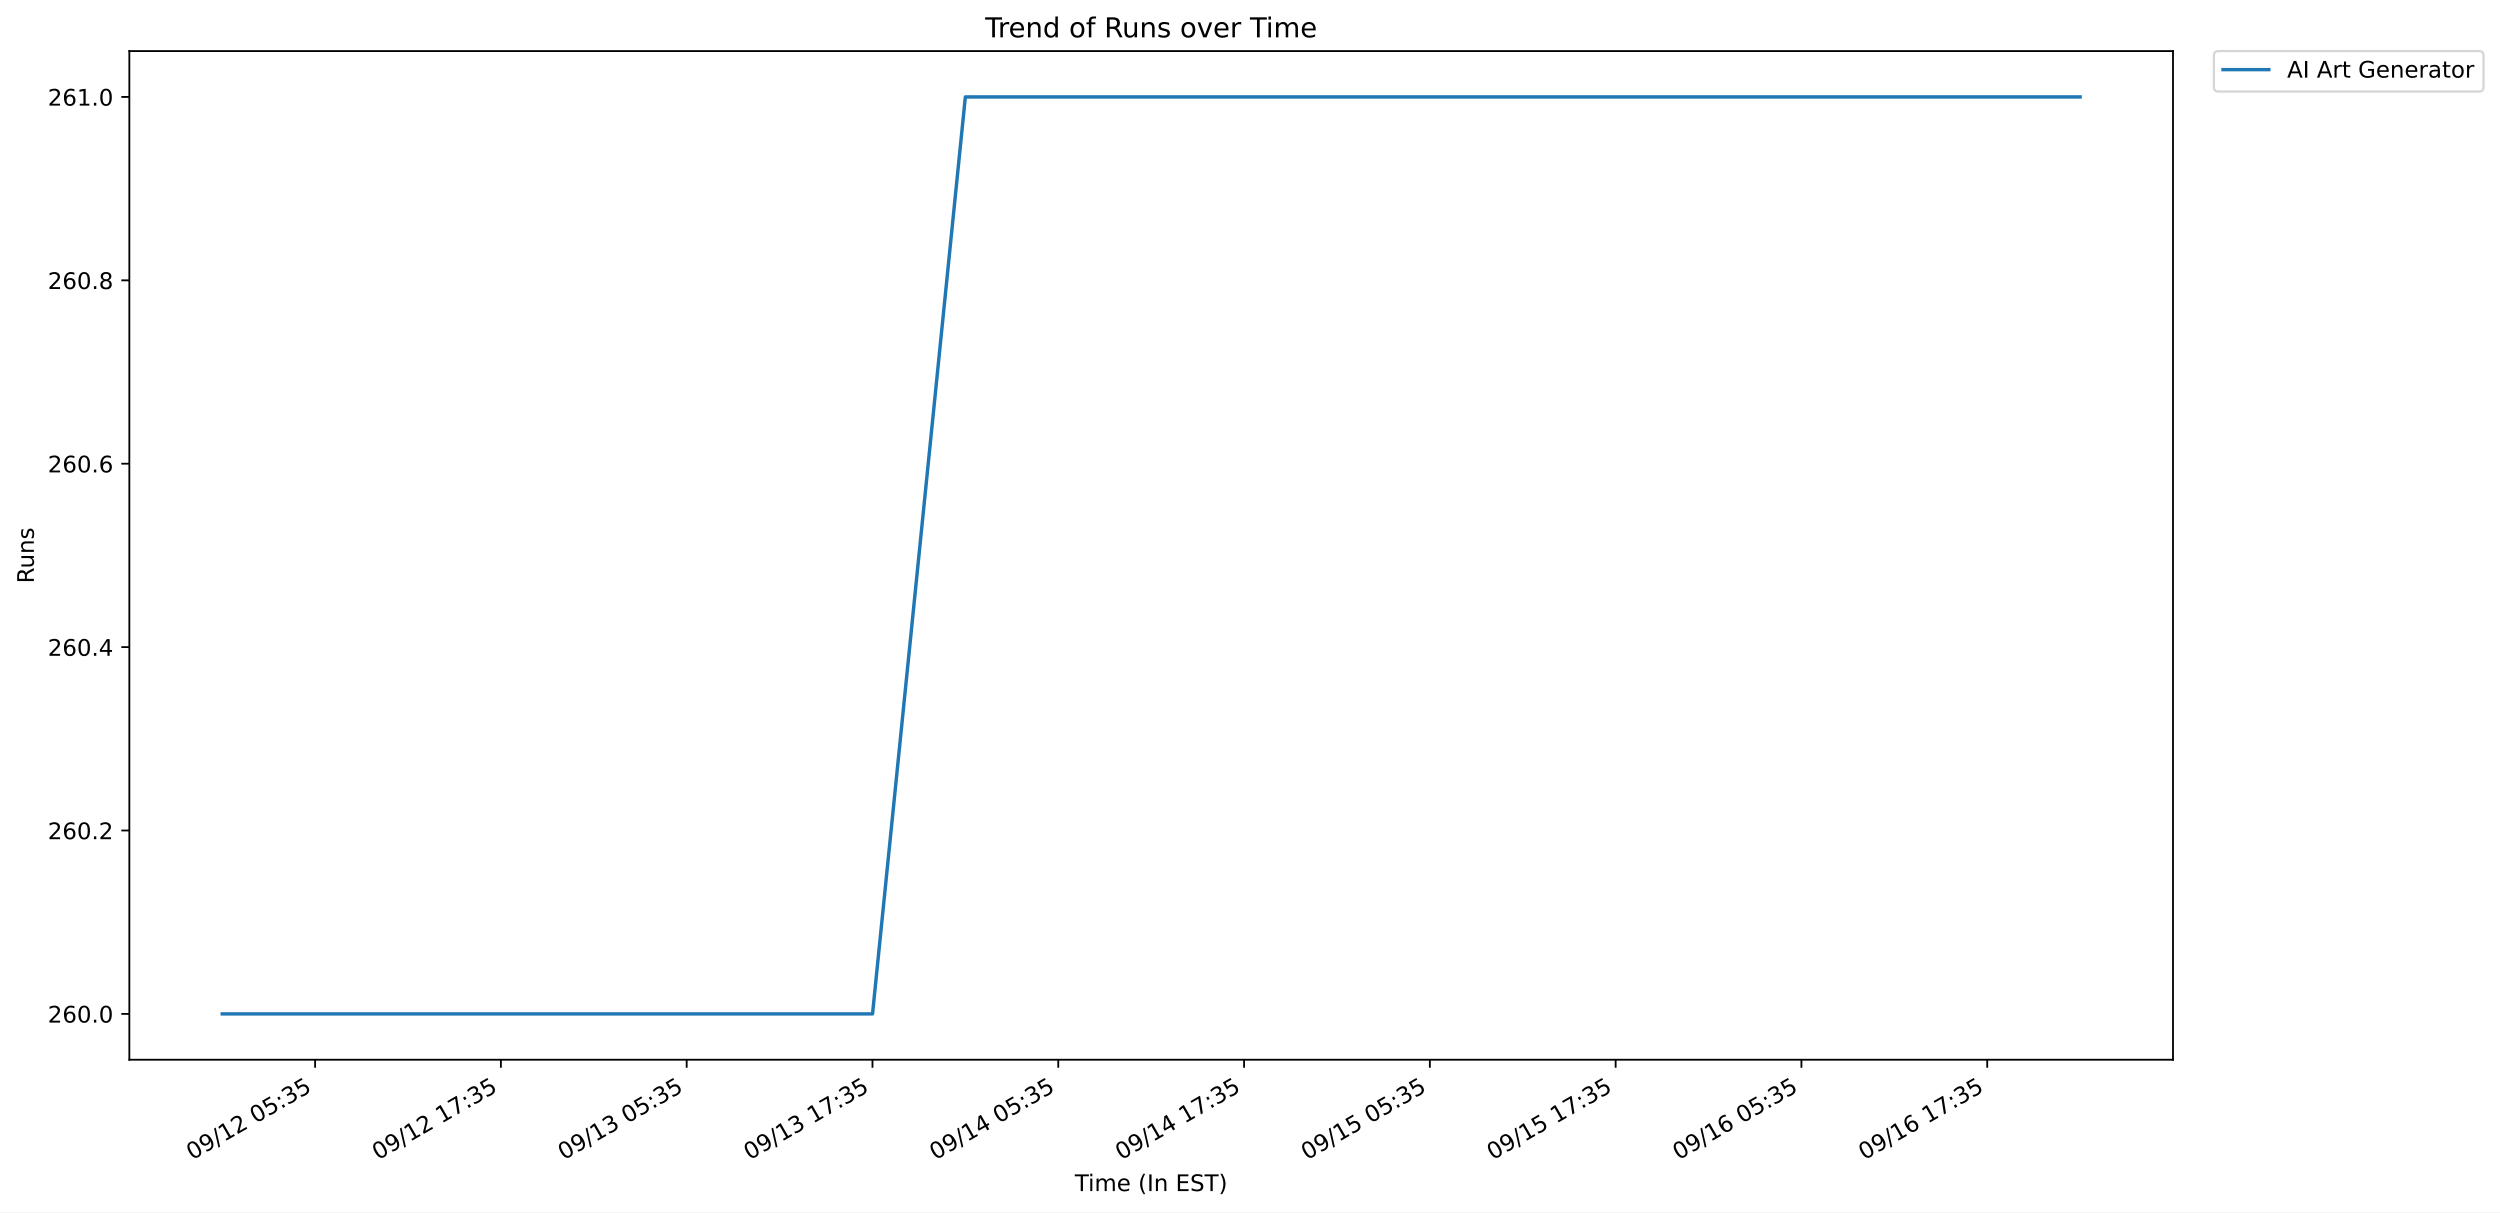
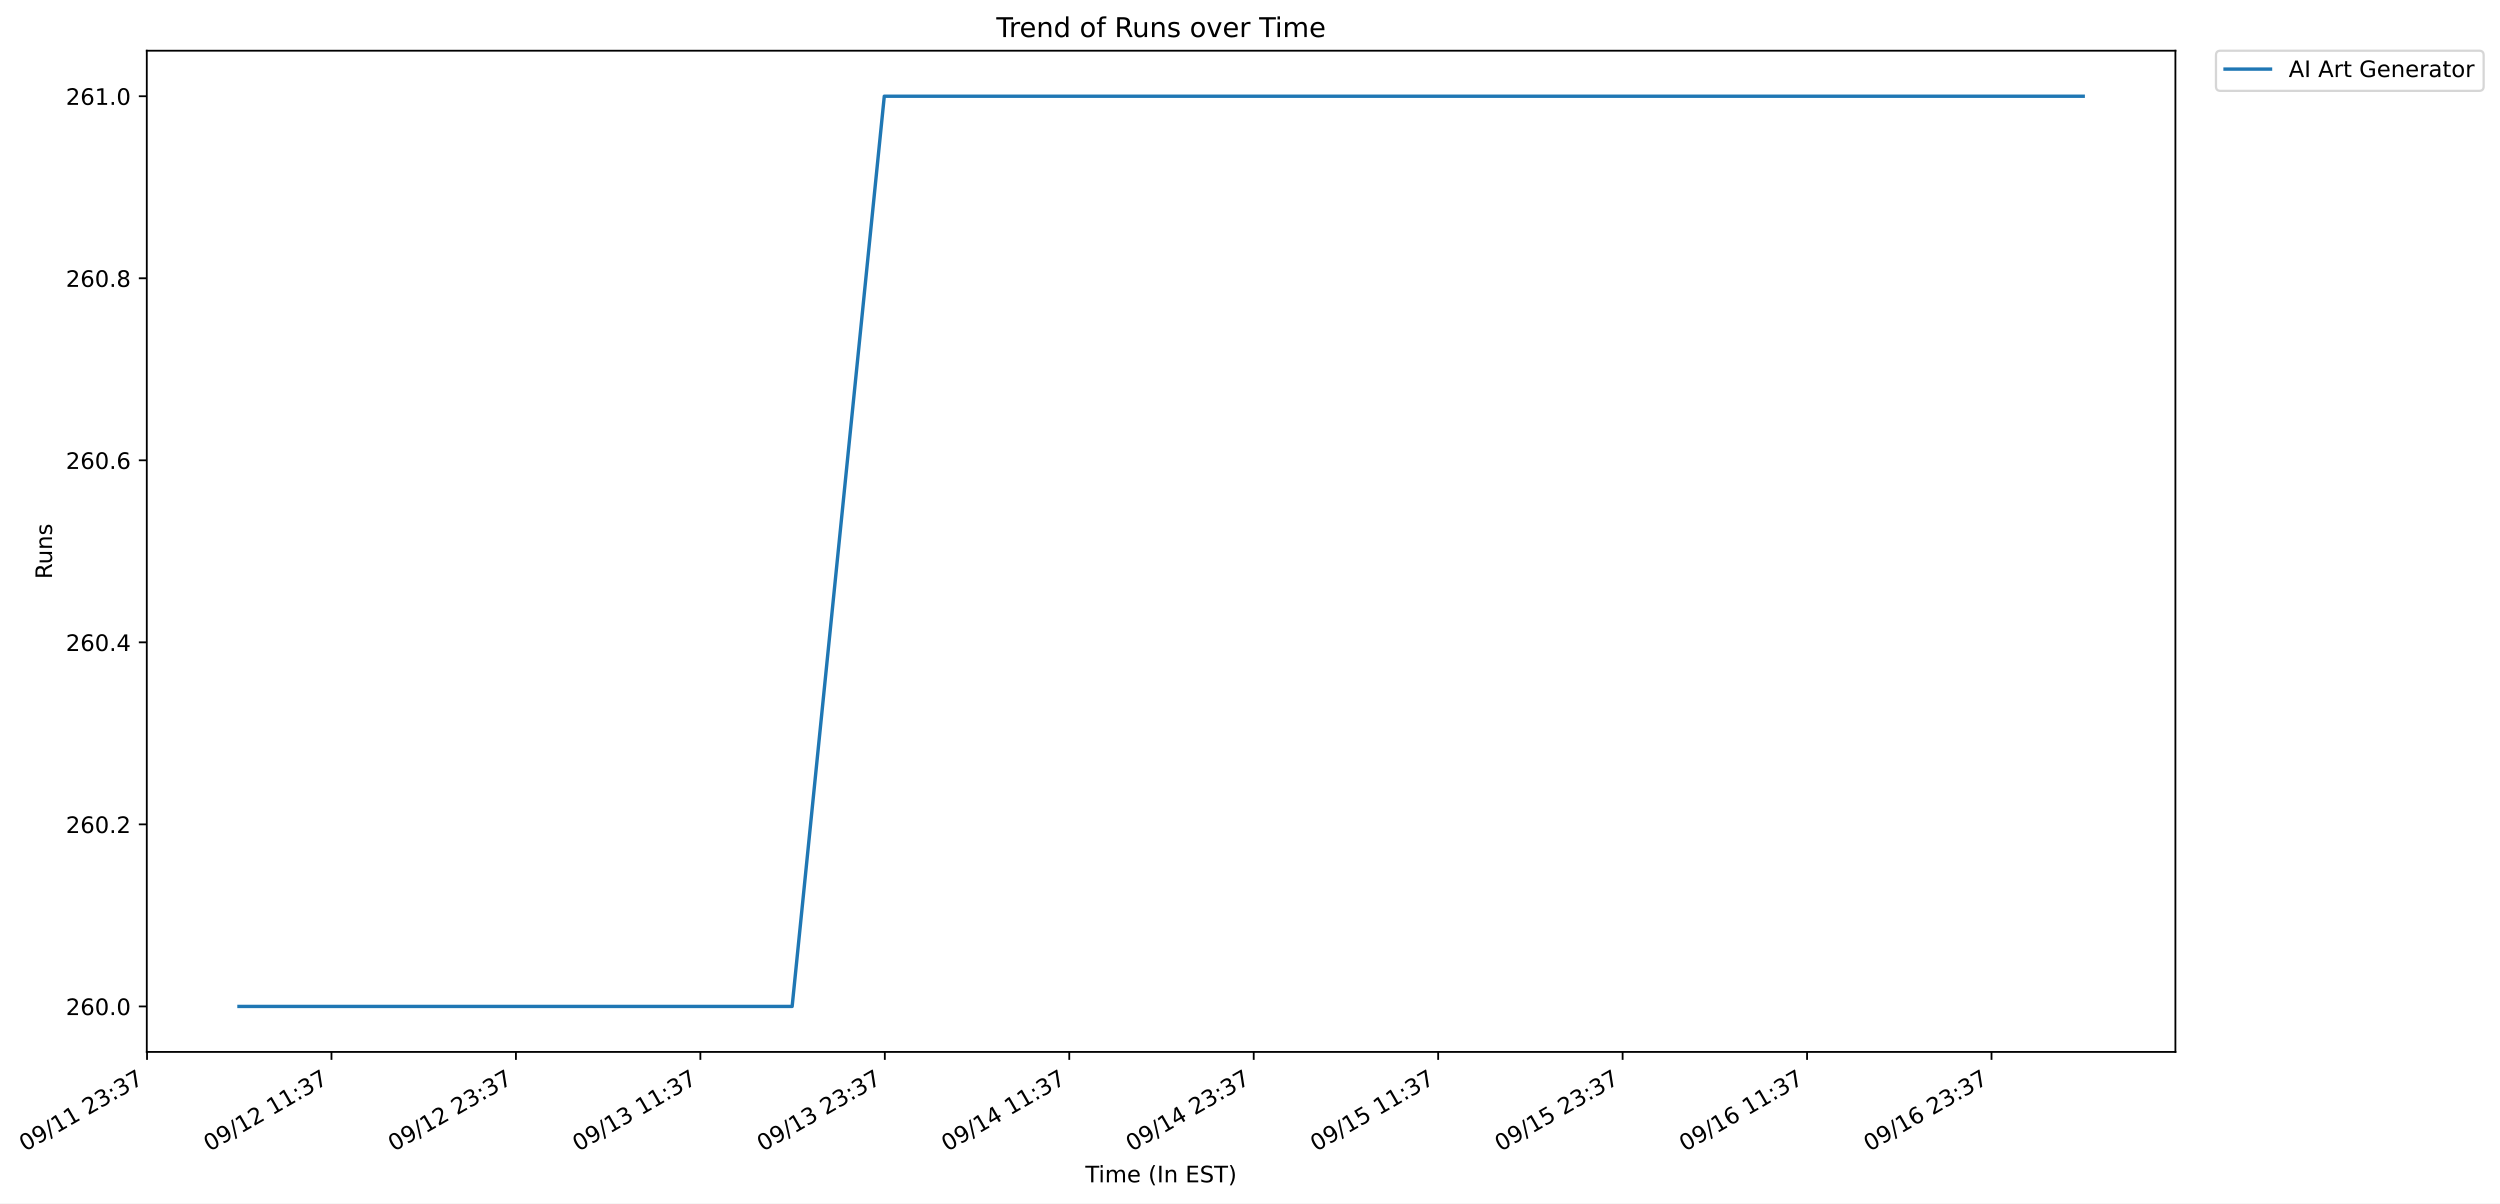
- <svg xmlns="http://www.w3.org/2000/svg" xmlns:xlink="http://www.w3.org/1999/xlink" width="1092.162pt" height="529.626pt" viewBox="0 0 1092.162 529.626" version="1.1">
+ <svg xmlns="http://www.w3.org/2000/svg" xmlns:xlink="http://www.w3.org/1999/xlink" width="1100.257pt" height="529.626pt" viewBox="0 0 1100.257 529.626" version="1.1">
  <defs>
    <style type="text/css">*{stroke-linejoin: round; stroke-linecap: butt}</style>
  </defs>
  <g id="figure_1">
    <g id="patch_1">
-       <path d="M 0 529.626  L 1092.162 529.626  L 1092.162 0  L 0 0  z " style="fill: #ffffff" />
+       <path d="M 0 529.626  L 1100.257 529.626  L 1100.257 0  L 0 0  z " style="fill: #ffffff" />
    </g>
    <g id="axes_1">
      <g id="patch_2">
-         <path d="M 56.506 462.958  L 949.306 462.958  L 949.306 22.318  L 56.506 22.318  z " style="fill: #ffffff" />
+         <path d="M 64.601 462.958  L 957.401 462.958  L 957.401 22.318  L 64.601 22.318  z " style="fill: #ffffff" />
      </g>
      <g id="matplotlib.axis_1">
        <g id="xtick_1">
          <g id="line2d_1">
            <defs>
-               <path id="mc8b3e7730c" d="M 0 0  L 0 3.5  " style="stroke: #000000; stroke-width: 0.8" />
+               <path id="m71ccf07145" d="M 0 0  L 0 3.5  " style="stroke: #000000; stroke-width: 0.8" />
            </defs>
            <g>
-               <use xlink:href="#mc8b3e7730c" x="137.656" y="462.958" style="stroke: #000000; stroke-width: 0.8" />
+               <use xlink:href="#m71ccf07145" x="64.707" y="462.958" style="stroke: #000000; stroke-width: 0.8" />
            </g>
          </g>
          <g id="text_1">
-             <g transform="translate(83.94819 506.9464) rotate(-30) scale(0.1 -0.1)">
+             <g transform="translate(10.99922 506.9464) rotate(-30) scale(0.1 -0.1)">
              <defs>
                <path id="DejaVuSans-30" d="M 2034 4250  Q 1547 4250 1301 3770  Q 1056 3291 1056 2328  Q 1056 1369 1301 889  Q 1547 409 2034 409  Q 2525 409 2770 889  Q 3016 1369 3016 2328  Q 3016 3291 2770 3770  Q 2525 4250 2034 4250  z M 2034 4750  Q 2819 4750 3233 4129  Q 3647 3509 3647 2328  Q 3647 1150 3233 529  Q 2819 -91 2034 -91  Q 1250 -91 836 529  Q 422 1150 422 2328  Q 422 3509 836 4129  Q 1250 4750 2034 4750  z " transform="scale(0.015625)" />
                <path id="DejaVuSans-39" d="M 703 97  L 703 672  Q 941 559 1184 500  Q 1428 441 1663 441  Q 2288 441 2617 861  Q 2947 1281 2994 2138  Q 2813 1869 2534 1725  Q 2256 1581 1919 1581  Q 1219 1581 811 2004  Q 403 2428 403 3163  Q 403 3881 828 4315  Q 1253 4750 1959 4750  Q 2769 4750 3195 4129  Q 3622 3509 3622 2328  Q 3622 1225 3098 567  Q 2575 -91 1691 -91  Q 1453 -91 1209 -44  Q 966 3 703 97  z M 1959 2075  Q 2384 2075 2632 2365  Q 2881 2656 2881 3163  Q 2881 3666 2632 3958  Q 2384 4250 1959 4250  Q 1534 4250 1286 3958  Q 1038 3666 1038 3163  Q 1038 2656 1286 2365  Q 1534 2075 1959 2075  z " transform="scale(0.015625)" />
                <path id="DejaVuSans-2f" d="M 1625 4666  L 2156 4666  L 531 -594  L 0 -594  L 1625 4666  z " transform="scale(0.015625)" />
                <path id="DejaVuSans-31" d="M 794 531  L 1825 531  L 1825 4091  L 703 3866  L 703 4441  L 1819 4666  L 2450 4666  L 2450 531  L 3481 531  L 3481 0  L 794 0  L 794 531  z " transform="scale(0.015625)" />
+                 <path id="DejaVuSans-20" transform="scale(0.015625)" />
                <path id="DejaVuSans-32" d="M 1228 531  L 3431 531  L 3431 0  L 469 0  L 469 531  Q 828 903 1448 1529  Q 2069 2156 2228 2338  Q 2531 2678 2651 2914  Q 2772 3150 2772 3378  Q 2772 3750 2511 3984  Q 2250 4219 1831 4219  Q 1534 4219 1204 4116  Q 875 4013 500 3803  L 500 4441  Q 881 4594 1212 4672  Q 1544 4750 1819 4750  Q 2544 4750 2975 4387  Q 3406 4025 3406 3419  Q 3406 3131 3298 2873  Q 3191 2616 2906 2266  Q 2828 2175 2409 1742  Q 1991 1309 1228 531  z " transform="scale(0.015625)" />
-                 <path id="DejaVuSans-20" transform="scale(0.015625)" />
-                 <path id="DejaVuSans-35" d="M 691 4666  L 3169 4666  L 3169 4134  L 1269 4134  L 1269 2991  Q 1406 3038 1543 3061  Q 1681 3084 1819 3084  Q 2600 3084 3056 2656  Q 3513 2228 3513 1497  Q 3513 744 3044 326  Q 2575 -91 1722 -91  Q 1428 -91 1123 -41  Q 819 9 494 109  L 494 744  Q 775 591 1075 516  Q 1375 441 1709 441  Q 2250 441 2565 725  Q 2881 1009 2881 1497  Q 2881 1984 2565 2268  Q 2250 2553 1709 2553  Q 1456 2553 1204 2497  Q 953 2441 691 2322  L 691 4666  z " transform="scale(0.015625)" />
+                 <path id="DejaVuSans-33" d="M 2597 2516  Q 3050 2419 3304 2112  Q 3559 1806 3559 1356  Q 3559 666 3084 287  Q 2609 -91 1734 -91  Q 1441 -91 1130 -33  Q 819 25 488 141  L 488 750  Q 750 597 1062 519  Q 1375 441 1716 441  Q 2309 441 2620 675  Q 2931 909 2931 1356  Q 2931 1769 2642 2001  Q 2353 2234 1838 2234  L 1294 2234  L 1294 2753  L 1863 2753  Q 2328 2753 2575 2939  Q 2822 3125 2822 3475  Q 2822 3834 2567 4026  Q 2313 4219 1838 4219  Q 1578 4219 1281 4162  Q 984 4106 628 3988  L 628 4550  Q 988 4650 1302 4700  Q 1616 4750 1894 4750  Q 2613 4750 3031 4423  Q 3450 4097 3450 3541  Q 3450 3153 3228 2886  Q 3006 2619 2597 2516  z " transform="scale(0.015625)" />
                <path id="DejaVuSans-3a" d="M 750 794  L 1409 794  L 1409 0  L 750 0  L 750 794  z M 750 3309  L 1409 3309  L 1409 2516  L 750 2516  L 750 3309  z " transform="scale(0.015625)" />
-                 <path id="DejaVuSans-33" d="M 2597 2516  Q 3050 2419 3304 2112  Q 3559 1806 3559 1356  Q 3559 666 3084 287  Q 2609 -91 1734 -91  Q 1441 -91 1130 -33  Q 819 25 488 141  L 488 750  Q 750 597 1062 519  Q 1375 441 1716 441  Q 2309 441 2620 675  Q 2931 909 2931 1356  Q 2931 1769 2642 2001  Q 2353 2234 1838 2234  L 1294 2234  L 1294 2753  L 1863 2753  Q 2328 2753 2575 2939  Q 2822 3125 2822 3475  Q 2822 3834 2567 4026  Q 2313 4219 1838 4219  Q 1578 4219 1281 4162  Q 984 4106 628 3988  L 628 4550  Q 988 4650 1302 4700  Q 1616 4750 1894 4750  Q 2613 4750 3031 4423  Q 3450 4097 3450 3541  Q 3450 3153 3228 2886  Q 3006 2619 2597 2516  z " transform="scale(0.015625)" />
+                 <path id="DejaVuSans-37" d="M 525 4666  L 3525 4666  L 3525 4397  L 1831 0  L 1172 0  L 2766 4134  L 525 4134  L 525 4666  z " transform="scale(0.015625)" />
              </defs>
              <use xlink:href="#DejaVuSans-30" />
              <use xlink:href="#DejaVuSans-39" x="63.623" />
              <use xlink:href="#DejaVuSans-2f" x="127.246" />
              <use xlink:href="#DejaVuSans-31" x="160.938" />
-               <use xlink:href="#DejaVuSans-32" x="224.561" />
-               <use xlink:href="#DejaVuSans-20" x="288.184" />
-               <use xlink:href="#DejaVuSans-30" x="319.971" />
-               <use xlink:href="#DejaVuSans-35" x="383.594" />
-               <use xlink:href="#DejaVuSans-3a" x="447.217" />
-               <use xlink:href="#DejaVuSans-33" x="480.908" />
-               <use xlink:href="#DejaVuSans-35" x="544.531" />
+               <use xlink:href="#DejaVuSans-31" x="224.561" />
+               <use xlink:href="#DejaVuSans-20" x="288.184" />
+               <use xlink:href="#DejaVuSans-32" x="319.971" />
+               <use xlink:href="#DejaVuSans-33" x="383.594" />
+               <use xlink:href="#DejaVuSans-3a" x="447.217" />
+               <use xlink:href="#DejaVuSans-33" x="480.908" />
+               <use xlink:href="#DejaVuSans-37" x="544.531" />
            </g>
          </g>
        </g>
        <g id="xtick_2">
          <g id="line2d_2">
            <g>
-               <use xlink:href="#mc8b3e7730c" x="218.822" y="462.958" style="stroke: #000000; stroke-width: 0.8" />
+               <use xlink:href="#m71ccf07145" x="145.883" y="462.958" style="stroke: #000000; stroke-width: 0.8" />
            </g>
          </g>
          <g id="text_2">
-             <g transform="translate(165.1139 506.9464) rotate(-30) scale(0.1 -0.1)">
-               <defs>
-                 <path id="DejaVuSans-37" d="M 525 4666  L 3525 4666  L 3525 4397  L 1831 0  L 1172 0  L 2766 4134  L 525 4134  L 525 4666  z " transform="scale(0.015625)" />
-               </defs>
+             <g transform="translate(92.1756 506.9464) rotate(-30) scale(0.1 -0.1)">
              <use xlink:href="#DejaVuSans-30" />
              <use xlink:href="#DejaVuSans-39" x="63.623" />
              <use xlink:href="#DejaVuSans-2f" x="127.246" />
              <use xlink:href="#DejaVuSans-31" x="160.938" />
              <use xlink:href="#DejaVuSans-32" x="224.561" />
              <use xlink:href="#DejaVuSans-20" x="288.184" />
              <use xlink:href="#DejaVuSans-31" x="319.971" />
-               <use xlink:href="#DejaVuSans-37" x="383.594" />
-               <use xlink:href="#DejaVuSans-3a" x="447.217" />
-               <use xlink:href="#DejaVuSans-33" x="480.908" />
-               <use xlink:href="#DejaVuSans-35" x="544.531" />
+               <use xlink:href="#DejaVuSans-31" x="383.594" />
+               <use xlink:href="#DejaVuSans-3a" x="447.217" />
+               <use xlink:href="#DejaVuSans-33" x="480.908" />
+               <use xlink:href="#DejaVuSans-37" x="544.531" />
            </g>
          </g>
        </g>
        <g id="xtick_3">
          <g id="line2d_3">
            <g>
-               <use xlink:href="#mc8b3e7730c" x="299.987" y="462.958" style="stroke: #000000; stroke-width: 0.8" />
+               <use xlink:href="#m71ccf07145" x="227.06" y="462.958" style="stroke: #000000; stroke-width: 0.8" />
            </g>
          </g>
          <g id="text_3">
-             <g transform="translate(246.2797 506.9464) rotate(-30) scale(0.1 -0.1)">
-               <use xlink:href="#DejaVuSans-30" />
-               <use xlink:href="#DejaVuSans-39" x="63.623" />
-               <use xlink:href="#DejaVuSans-2f" x="127.246" />
-               <use xlink:href="#DejaVuSans-31" x="160.938" />
-               <use xlink:href="#DejaVuSans-33" x="224.561" />
-               <use xlink:href="#DejaVuSans-20" x="288.184" />
-               <use xlink:href="#DejaVuSans-30" x="319.971" />
-               <use xlink:href="#DejaVuSans-35" x="383.594" />
-               <use xlink:href="#DejaVuSans-3a" x="447.217" />
-               <use xlink:href="#DejaVuSans-33" x="480.908" />
-               <use xlink:href="#DejaVuSans-35" x="544.531" />
+             <g transform="translate(173.352 506.9464) rotate(-30) scale(0.1 -0.1)">
+               <use xlink:href="#DejaVuSans-30" />
+               <use xlink:href="#DejaVuSans-39" x="63.623" />
+               <use xlink:href="#DejaVuSans-2f" x="127.246" />
+               <use xlink:href="#DejaVuSans-31" x="160.938" />
+               <use xlink:href="#DejaVuSans-32" x="224.561" />
+               <use xlink:href="#DejaVuSans-20" x="288.184" />
+               <use xlink:href="#DejaVuSans-32" x="319.971" />
+               <use xlink:href="#DejaVuSans-33" x="383.594" />
+               <use xlink:href="#DejaVuSans-3a" x="447.217" />
+               <use xlink:href="#DejaVuSans-33" x="480.908" />
+               <use xlink:href="#DejaVuSans-37" x="544.531" />
            </g>
          </g>
        </g>
        <g id="xtick_4">
          <g id="line2d_4">
            <g>
-               <use xlink:href="#mc8b3e7730c" x="381.153" y="462.958" style="stroke: #000000; stroke-width: 0.8" />
+               <use xlink:href="#m71ccf07145" x="308.236" y="462.958" style="stroke: #000000; stroke-width: 0.8" />
            </g>
          </g>
          <g id="text_4">
-             <g transform="translate(327.4454 506.9464) rotate(-30) scale(0.1 -0.1)">
+             <g transform="translate(254.5284 506.9464) rotate(-30) scale(0.1 -0.1)">
              <use xlink:href="#DejaVuSans-30" />
              <use xlink:href="#DejaVuSans-39" x="63.623" />
              <use xlink:href="#DejaVuSans-2f" x="127.246" />
              <use xlink:href="#DejaVuSans-31" x="160.938" />
              <use xlink:href="#DejaVuSans-33" x="224.561" />
              <use xlink:href="#DejaVuSans-20" x="288.184" />
              <use xlink:href="#DejaVuSans-31" x="319.971" />
-               <use xlink:href="#DejaVuSans-37" x="383.594" />
-               <use xlink:href="#DejaVuSans-3a" x="447.217" />
-               <use xlink:href="#DejaVuSans-33" x="480.908" />
-               <use xlink:href="#DejaVuSans-35" x="544.531" />
+               <use xlink:href="#DejaVuSans-31" x="383.594" />
+               <use xlink:href="#DejaVuSans-3a" x="447.217" />
+               <use xlink:href="#DejaVuSans-33" x="480.908" />
+               <use xlink:href="#DejaVuSans-37" x="544.531" />
            </g>
          </g>
        </g>
        <g id="xtick_5">
          <g id="line2d_5">
            <g>
-               <use xlink:href="#mc8b3e7730c" x="462.319" y="462.958" style="stroke: #000000; stroke-width: 0.8" />
+               <use xlink:href="#m71ccf07145" x="389.412" y="462.958" style="stroke: #000000; stroke-width: 0.8" />
            </g>
          </g>
          <g id="text_5">
-             <g transform="translate(408.6112 506.9464) rotate(-30) scale(0.1 -0.1)">
+             <g transform="translate(335.7047 506.9464) rotate(-30) scale(0.1 -0.1)">
+               <use xlink:href="#DejaVuSans-30" />
+               <use xlink:href="#DejaVuSans-39" x="63.623" />
+               <use xlink:href="#DejaVuSans-2f" x="127.246" />
+               <use xlink:href="#DejaVuSans-31" x="160.938" />
+               <use xlink:href="#DejaVuSans-33" x="224.561" />
+               <use xlink:href="#DejaVuSans-20" x="288.184" />
+               <use xlink:href="#DejaVuSans-32" x="319.971" />
+               <use xlink:href="#DejaVuSans-33" x="383.594" />
+               <use xlink:href="#DejaVuSans-3a" x="447.217" />
+               <use xlink:href="#DejaVuSans-33" x="480.908" />
+               <use xlink:href="#DejaVuSans-37" x="544.531" />
+             </g>
+           </g>
+         </g>
+         <g id="xtick_6">
+           <g id="line2d_6">
+             <g>
+               <use xlink:href="#m71ccf07145" x="470.589" y="462.958" style="stroke: #000000; stroke-width: 0.8" />
+             </g>
+           </g>
+           <g id="text_6">
+             <g transform="translate(416.8811 506.9464) rotate(-30) scale(0.1 -0.1)">
              <defs>
                <path id="DejaVuSans-34" d="M 2419 4116  L 825 1625  L 2419 1625  L 2419 4116  z M 2253 4666  L 3047 4666  L 3047 1625  L 3713 1625  L 3713 1100  L 3047 1100  L 3047 0  L 2419 0  L 2419 1100  L 313 1100  L 313 1709  L 2253 4666  z " transform="scale(0.015625)" />
              </defs>
              <use xlink:href="#DejaVuSans-30" />
              <use xlink:href="#DejaVuSans-39" x="63.623" />
              <use xlink:href="#DejaVuSans-2f" x="127.246" />
              <use xlink:href="#DejaVuSans-31" x="160.938" />
              <use xlink:href="#DejaVuSans-34" x="224.561" />
              <use xlink:href="#DejaVuSans-20" x="288.184" />
-               <use xlink:href="#DejaVuSans-30" x="319.971" />
-               <use xlink:href="#DejaVuSans-35" x="383.594" />
-               <use xlink:href="#DejaVuSans-3a" x="447.217" />
-               <use xlink:href="#DejaVuSans-33" x="480.908" />
-               <use xlink:href="#DejaVuSans-35" x="544.531" />
-             </g>
-           </g>
-         </g>
-         <g id="xtick_6">
-           <g id="line2d_6">
-             <g>
-               <use xlink:href="#mc8b3e7730c" x="543.485" y="462.958" style="stroke: #000000; stroke-width: 0.8" />
-             </g>
-           </g>
-           <g id="text_6">
-             <g transform="translate(489.7769 506.9464) rotate(-30) scale(0.1 -0.1)">
-               <use xlink:href="#DejaVuSans-30" />
-               <use xlink:href="#DejaVuSans-39" x="63.623" />
-               <use xlink:href="#DejaVuSans-2f" x="127.246" />
-               <use xlink:href="#DejaVuSans-31" x="160.938" />
-               <use xlink:href="#DejaVuSans-34" x="224.561" />
-               <use xlink:href="#DejaVuSans-20" x="288.184" />
              <use xlink:href="#DejaVuSans-31" x="319.971" />
-               <use xlink:href="#DejaVuSans-37" x="383.594" />
-               <use xlink:href="#DejaVuSans-3a" x="447.217" />
-               <use xlink:href="#DejaVuSans-33" x="480.908" />
-               <use xlink:href="#DejaVuSans-35" x="544.531" />
+               <use xlink:href="#DejaVuSans-31" x="383.594" />
+               <use xlink:href="#DejaVuSans-3a" x="447.217" />
+               <use xlink:href="#DejaVuSans-33" x="480.908" />
+               <use xlink:href="#DejaVuSans-37" x="544.531" />
            </g>
          </g>
        </g>
        <g id="xtick_7">
          <g id="line2d_7">
            <g>
-               <use xlink:href="#mc8b3e7730c" x="624.65" y="462.958" style="stroke: #000000; stroke-width: 0.8" />
+               <use xlink:href="#m71ccf07145" x="551.765" y="462.958" style="stroke: #000000; stroke-width: 0.8" />
            </g>
          </g>
          <g id="text_7">
-             <g transform="translate(570.9427 506.9464) rotate(-30) scale(0.1 -0.1)">
-               <use xlink:href="#DejaVuSans-30" />
-               <use xlink:href="#DejaVuSans-39" x="63.623" />
-               <use xlink:href="#DejaVuSans-2f" x="127.246" />
-               <use xlink:href="#DejaVuSans-31" x="160.938" />
-               <use xlink:href="#DejaVuSans-35" x="224.561" />
-               <use xlink:href="#DejaVuSans-20" x="288.184" />
-               <use xlink:href="#DejaVuSans-30" x="319.971" />
-               <use xlink:href="#DejaVuSans-35" x="383.594" />
-               <use xlink:href="#DejaVuSans-3a" x="447.217" />
-               <use xlink:href="#DejaVuSans-33" x="480.908" />
-               <use xlink:href="#DejaVuSans-35" x="544.531" />
+             <g transform="translate(498.0575 506.9464) rotate(-30) scale(0.1 -0.1)">
+               <use xlink:href="#DejaVuSans-30" />
+               <use xlink:href="#DejaVuSans-39" x="63.623" />
+               <use xlink:href="#DejaVuSans-2f" x="127.246" />
+               <use xlink:href="#DejaVuSans-31" x="160.938" />
+               <use xlink:href="#DejaVuSans-34" x="224.561" />
+               <use xlink:href="#DejaVuSans-20" x="288.184" />
+               <use xlink:href="#DejaVuSans-32" x="319.971" />
+               <use xlink:href="#DejaVuSans-33" x="383.594" />
+               <use xlink:href="#DejaVuSans-3a" x="447.217" />
+               <use xlink:href="#DejaVuSans-33" x="480.908" />
+               <use xlink:href="#DejaVuSans-37" x="544.531" />
            </g>
          </g>
        </g>
        <g id="xtick_8">
          <g id="line2d_8">
            <g>
-               <use xlink:href="#mc8b3e7730c" x="705.816" y="462.958" style="stroke: #000000; stroke-width: 0.8" />
+               <use xlink:href="#m71ccf07145" x="632.942" y="462.958" style="stroke: #000000; stroke-width: 0.8" />
            </g>
          </g>
          <g id="text_8">
-             <g transform="translate(652.1084 506.9464) rotate(-30) scale(0.1 -0.1)">
+             <g transform="translate(579.2339 506.9464) rotate(-30) scale(0.1 -0.1)">
+               <defs>
+                 <path id="DejaVuSans-35" d="M 691 4666  L 3169 4666  L 3169 4134  L 1269 4134  L 1269 2991  Q 1406 3038 1543 3061  Q 1681 3084 1819 3084  Q 2600 3084 3056 2656  Q 3513 2228 3513 1497  Q 3513 744 3044 326  Q 2575 -91 1722 -91  Q 1428 -91 1123 -41  Q 819 9 494 109  L 494 744  Q 775 591 1075 516  Q 1375 441 1709 441  Q 2250 441 2565 725  Q 2881 1009 2881 1497  Q 2881 1984 2565 2268  Q 2250 2553 1709 2553  Q 1456 2553 1204 2497  Q 953 2441 691 2322  L 691 4666  z " transform="scale(0.015625)" />
+               </defs>
              <use xlink:href="#DejaVuSans-30" />
              <use xlink:href="#DejaVuSans-39" x="63.623" />
              <use xlink:href="#DejaVuSans-2f" x="127.246" />
              <use xlink:href="#DejaVuSans-31" x="160.938" />
              <use xlink:href="#DejaVuSans-35" x="224.561" />
              <use xlink:href="#DejaVuSans-20" x="288.184" />
              <use xlink:href="#DejaVuSans-31" x="319.971" />
-               <use xlink:href="#DejaVuSans-37" x="383.594" />
-               <use xlink:href="#DejaVuSans-3a" x="447.217" />
-               <use xlink:href="#DejaVuSans-33" x="480.908" />
-               <use xlink:href="#DejaVuSans-35" x="544.531" />
+               <use xlink:href="#DejaVuSans-31" x="383.594" />
+               <use xlink:href="#DejaVuSans-3a" x="447.217" />
+               <use xlink:href="#DejaVuSans-33" x="480.908" />
+               <use xlink:href="#DejaVuSans-37" x="544.531" />
            </g>
          </g>
        </g>
        <g id="xtick_9">
          <g id="line2d_9">
            <g>
-               <use xlink:href="#mc8b3e7730c" x="786.982" y="462.958" style="stroke: #000000; stroke-width: 0.8" />
+               <use xlink:href="#m71ccf07145" x="714.118" y="462.958" style="stroke: #000000; stroke-width: 0.8" />
            </g>
          </g>
          <g id="text_9">
-             <g transform="translate(733.2742 506.9464) rotate(-30) scale(0.1 -0.1)">
+             <g transform="translate(660.4103 506.9464) rotate(-30) scale(0.1 -0.1)">
+               <use xlink:href="#DejaVuSans-30" />
+               <use xlink:href="#DejaVuSans-39" x="63.623" />
+               <use xlink:href="#DejaVuSans-2f" x="127.246" />
+               <use xlink:href="#DejaVuSans-31" x="160.938" />
+               <use xlink:href="#DejaVuSans-35" x="224.561" />
+               <use xlink:href="#DejaVuSans-20" x="288.184" />
+               <use xlink:href="#DejaVuSans-32" x="319.971" />
+               <use xlink:href="#DejaVuSans-33" x="383.594" />
+               <use xlink:href="#DejaVuSans-3a" x="447.217" />
+               <use xlink:href="#DejaVuSans-33" x="480.908" />
+               <use xlink:href="#DejaVuSans-37" x="544.531" />
+             </g>
+           </g>
+         </g>
+         <g id="xtick_10">
+           <g id="line2d_10">
+             <g>
+               <use xlink:href="#m71ccf07145" x="795.294" y="462.958" style="stroke: #000000; stroke-width: 0.8" />
+             </g>
+           </g>
+           <g id="text_10">
+             <g transform="translate(741.5866 506.9464) rotate(-30) scale(0.1 -0.1)">
              <defs>
                <path id="DejaVuSans-36" d="M 2113 2584  Q 1688 2584 1439 2293  Q 1191 2003 1191 1497  Q 1191 994 1439 701  Q 1688 409 2113 409  Q 2538 409 2786 701  Q 3034 994 3034 1497  Q 3034 2003 2786 2293  Q 2538 2584 2113 2584  z M 3366 4563  L 3366 3988  Q 3128 4100 2886 4159  Q 2644 4219 2406 4219  Q 1781 4219 1451 3797  Q 1122 3375 1075 2522  Q 1259 2794 1537 2939  Q 1816 3084 2150 3084  Q 2853 3084 3261 2657  Q 3669 2231 3669 1497  Q 3669 778 3244 343  Q 2819 -91 2113 -91  Q 1303 -91 875 529  Q 447 1150 447 2328  Q 447 3434 972 4092  Q 1497 4750 2381 4750  Q 2619 4750 2861 4703  Q 3103 4656 3366 4563  z " transform="scale(0.015625)" />
              </defs>
              <use xlink:href="#DejaVuSans-30" />
              <use xlink:href="#DejaVuSans-39" x="63.623" />
              <use xlink:href="#DejaVuSans-2f" x="127.246" />
              <use xlink:href="#DejaVuSans-31" x="160.938" />
              <use xlink:href="#DejaVuSans-36" x="224.561" />
              <use xlink:href="#DejaVuSans-20" x="288.184" />
-               <use xlink:href="#DejaVuSans-30" x="319.971" />
-               <use xlink:href="#DejaVuSans-35" x="383.594" />
-               <use xlink:href="#DejaVuSans-3a" x="447.217" />
-               <use xlink:href="#DejaVuSans-33" x="480.908" />
-               <use xlink:href="#DejaVuSans-35" x="544.531" />
-             </g>
-           </g>
-         </g>
-         <g id="xtick_10">
-           <g id="line2d_10">
-             <g>
-               <use xlink:href="#mc8b3e7730c" x="868.148" y="462.958" style="stroke: #000000; stroke-width: 0.8" />
-             </g>
-           </g>
-           <g id="text_10">
-             <g transform="translate(814.4399 506.9464) rotate(-30) scale(0.1 -0.1)">
+               <use xlink:href="#DejaVuSans-31" x="319.971" />
+               <use xlink:href="#DejaVuSans-31" x="383.594" />
+               <use xlink:href="#DejaVuSans-3a" x="447.217" />
+               <use xlink:href="#DejaVuSans-33" x="480.908" />
+               <use xlink:href="#DejaVuSans-37" x="544.531" />
+             </g>
+           </g>
+         </g>
+         <g id="xtick_11">
+           <g id="line2d_11">
+             <g>
+               <use xlink:href="#m71ccf07145" x="876.471" y="462.958" style="stroke: #000000; stroke-width: 0.8" />
+             </g>
+           </g>
+           <g id="text_11">
+             <g transform="translate(822.763 506.9464) rotate(-30) scale(0.1 -0.1)">
              <use xlink:href="#DejaVuSans-30" />
              <use xlink:href="#DejaVuSans-39" x="63.623" />
              <use xlink:href="#DejaVuSans-2f" x="127.246" />
              <use xlink:href="#DejaVuSans-31" x="160.938" />
              <use xlink:href="#DejaVuSans-36" x="224.561" />
              <use xlink:href="#DejaVuSans-20" x="288.184" />
-               <use xlink:href="#DejaVuSans-31" x="319.971" />
-               <use xlink:href="#DejaVuSans-37" x="383.594" />
-               <use xlink:href="#DejaVuSans-3a" x="447.217" />
-               <use xlink:href="#DejaVuSans-33" x="480.908" />
-               <use xlink:href="#DejaVuSans-35" x="544.531" />
-             </g>
-           </g>
-         </g>
-         <g id="text_11">
-           <g transform="translate(469.5617 520.3459) scale(0.1 -0.1)">
+               <use xlink:href="#DejaVuSans-32" x="319.971" />
+               <use xlink:href="#DejaVuSans-33" x="383.594" />
+               <use xlink:href="#DejaVuSans-3a" x="447.217" />
+               <use xlink:href="#DejaVuSans-33" x="480.908" />
+               <use xlink:href="#DejaVuSans-37" x="544.531" />
+             </g>
+           </g>
+         </g>
+         <g id="text_12">
+           <g transform="translate(477.6569 520.3459) scale(0.1 -0.1)">
            <defs>
              <path id="DejaVuSans-54" d="M -19 4666  L 3928 4666  L 3928 4134  L 2272 4134  L 2272 0  L 1638 0  L 1638 4134  L -19 4134  L -19 4666  z " transform="scale(0.015625)" />
              <path id="DejaVuSans-69" d="M 603 3500  L 1178 3500  L 1178 0  L 603 0  L 603 3500  z M 603 4863  L 1178 4863  L 1178 4134  L 603 4134  L 603 4863  z " transform="scale(0.015625)" />
              <path id="DejaVuSans-6d" d="M 3328 2828  Q 3544 3216 3844 3400  Q 4144 3584 4550 3584  Q 5097 3584 5394 3201  Q 5691 2819 5691 2113  L 5691 0  L 5113 0  L 5113 2094  Q 5113 2597 4934 2840  Q 4756 3084 4391 3084  Q 3944 3084 3684 2787  Q 3425 2491 3425 1978  L 3425 0  L 2847 0  L 2847 2094  Q 2847 2600 2669 2842  Q 2491 3084 2119 3084  Q 1678 3084 1418 2786  Q 1159 2488 1159 1978  L 1159 0  L 581 0  L 581 3500  L 1159 3500  L 1159 2956  Q 1356 3278 1631 3431  Q 1906 3584 2284 3584  Q 2666 3584 2933 3390  Q 3200 3197 3328 2828  z " transform="scale(0.015625)" />
              <path id="DejaVuSans-65" d="M 3597 1894  L 3597 1613  L 953 1613  Q 991 1019 1311 708  Q 1631 397 2203 397  Q 2534 397 2845 478  Q 3156 559 3463 722  L 3463 178  Q 3153 47 2828 -22  Q 2503 -91 2169 -91  Q 1331 -91 842 396  Q 353 884 353 1716  Q 353 2575 817 3079  Q 1281 3584 2069 3584  Q 2775 3584 3186 3129  Q 3597 2675 3597 1894  z M 3022 2063  Q 3016 2534 2758 2815  Q 2500 3097 2075 3097  Q 1594 3097 1305 2825  Q 1016 2553 972 2059  L 3022 2063  z " transform="scale(0.015625)" />
              <path id="DejaVuSans-28" d="M 1984 4856  Q 1566 4138 1362 3434  Q 1159 2731 1159 2009  Q 1159 1288 1364 580  Q 1569 -128 1984 -844  L 1484 -844  Q 1016 -109 783 600  Q 550 1309 550 2009  Q 550 2706 781 3412  Q 1013 4119 1484 4856  L 1984 4856  z " transform="scale(0.015625)" />
              <path id="DejaVuSans-49" d="M 628 4666  L 1259 4666  L 1259 0  L 628 0  L 628 4666  z " transform="scale(0.015625)" />
              <path id="DejaVuSans-6e" d="M 3513 2113  L 3513 0  L 2938 0  L 2938 2094  Q 2938 2591 2744 2837  Q 2550 3084 2163 3084  Q 1697 3084 1428 2787  Q 1159 2491 1159 1978  L 1159 0  L 581 0  L 581 3500  L 1159 3500  L 1159 2956  Q 1366 3272 1645 3428  Q 1925 3584 2291 3584  Q 2894 3584 3203 3211  Q 3513 2838 3513 2113  z " transform="scale(0.015625)" />
              <path id="DejaVuSans-45" d="M 628 4666  L 3578 4666  L 3578 4134  L 1259 4134  L 1259 2753  L 3481 2753  L 3481 2222  L 1259 2222  L 1259 531  L 3634 531  L 3634 0  L 628 0  L 628 4666  z " transform="scale(0.015625)" />
              <path id="DejaVuSans-53" d="M 3425 4513  L 3425 3897  Q 3066 4069 2747 4153  Q 2428 4238 2131 4238  Q 1616 4238 1336 4038  Q 1056 3838 1056 3469  Q 1056 3159 1242 3001  Q 1428 2844 1947 2747  L 2328 2669  Q 3034 2534 3370 2195  Q 3706 1856 3706 1288  Q 3706 609 3251 259  Q 2797 -91 1919 -91  Q 1588 -91 1214 -16  Q 841 59 441 206  L 441 856  Q 825 641 1194 531  Q 1563 422 1919 422  Q 2459 422 2753 634  Q 3047 847 3047 1241  Q 3047 1584 2836 1778  Q 2625 1972 2144 2069  L 1759 2144  Q 1053 2284 737 2584  Q 422 2884 422 3419  Q 422 4038 858 4394  Q 1294 4750 2059 4750  Q 2388 4750 2728 4690  Q 3069 4631 3425 4513  z " transform="scale(0.015625)" />
              <path id="DejaVuSans-29" d="M 513 4856  L 1013 4856  Q 1481 4119 1714 3412  Q 1947 2706 1947 2009  Q 1947 1309 1714 600  Q 1481 -109 1013 -844  L 513 -844  Q 928 -128 1133 580  Q 1338 1288 1338 2009  Q 1338 2731 1133 3434  Q 928 4138 513 4856  z " transform="scale(0.015625)" />
            </defs>
            <use xlink:href="#DejaVuSans-54" />
            <use xlink:href="#DejaVuSans-69" x="57.959" />
            <use xlink:href="#DejaVuSans-6d" x="85.742" />
            <use xlink:href="#DejaVuSans-65" x="183.154" />
            <use xlink:href="#DejaVuSans-20" x="244.678" />
            <use xlink:href="#DejaVuSans-28" x="276.465" />
            <use xlink:href="#DejaVuSans-49" x="315.479" />
            <use xlink:href="#DejaVuSans-6e" x="344.971" />
            <use xlink:href="#DejaVuSans-20" x="408.35" />
            <use xlink:href="#DejaVuSans-45" x="440.137" />
            <use xlink:href="#DejaVuSans-53" x="503.32" />
            <use xlink:href="#DejaVuSans-54" x="566.797" />
            <use xlink:href="#DejaVuSans-29" x="627.881" />
          </g>
        </g>
      </g>
      <g id="matplotlib.axis_2">
        <g id="ytick_1">
-           <g id="line2d_11">
+           <g id="line2d_12">
            <defs>
-               <path id="m73a165eb55" d="M 0 0  L -3.5 0  " style="stroke: #000000; stroke-width: 0.8" />
+               <path id="mbc69f0a5c0" d="M 0 0  L -3.5 0  " style="stroke: #000000; stroke-width: 0.8" />
            </defs>
            <g>
-               <use xlink:href="#m73a165eb55" x="56.506" y="442.929" style="stroke: #000000; stroke-width: 0.8" />
-             </g>
-           </g>
-           <g id="text_12">
-             <g transform="translate(20.87813 446.7283) scale(0.1 -0.1)">
+               <use xlink:href="#mbc69f0a5c0" x="64.601" y="442.929" style="stroke: #000000; stroke-width: 0.8" />
+             </g>
+           </g>
+           <g id="text_13">
+             <g transform="translate(28.9733 446.7283) scale(0.1 -0.1)">
              <defs>
                <path id="DejaVuSans-2e" d="M 684 794  L 1344 794  L 1344 0  L 684 0  L 684 794  z " transform="scale(0.015625)" />
              </defs>
              <use xlink:href="#DejaVuSans-32" />
              <use xlink:href="#DejaVuSans-36" x="63.623" />
              <use xlink:href="#DejaVuSans-30" x="127.246" />
              <use xlink:href="#DejaVuSans-2e" x="190.869" />
              <use xlink:href="#DejaVuSans-30" x="222.656" />
            </g>
          </g>
        </g>
        <g id="ytick_2">
-           <g id="line2d_12">
-             <g>
-               <use xlink:href="#m73a165eb55" x="56.506" y="362.813" style="stroke: #000000; stroke-width: 0.8" />
-             </g>
-           </g>
-           <g id="text_13">
-             <g transform="translate(20.87813 366.6119) scale(0.1 -0.1)">
+           <g id="line2d_13">
+             <g>
+               <use xlink:href="#mbc69f0a5c0" x="64.601" y="362.813" style="stroke: #000000; stroke-width: 0.8" />
+             </g>
+           </g>
+           <g id="text_14">
+             <g transform="translate(28.9733 366.6119) scale(0.1 -0.1)">
              <use xlink:href="#DejaVuSans-32" />
              <use xlink:href="#DejaVuSans-36" x="63.623" />
              <use xlink:href="#DejaVuSans-30" x="127.246" />
              <use xlink:href="#DejaVuSans-2e" x="190.869" />
              <use xlink:href="#DejaVuSans-32" x="222.656" />
            </g>
          </g>
        </g>
        <g id="ytick_3">
-           <g id="line2d_13">
-             <g>
-               <use xlink:href="#m73a165eb55" x="56.506" y="282.696" style="stroke: #000000; stroke-width: 0.8" />
-             </g>
-           </g>
-           <g id="text_14">
-             <g transform="translate(20.87813 286.4955) scale(0.1 -0.1)">
+           <g id="line2d_14">
+             <g>
+               <use xlink:href="#mbc69f0a5c0" x="64.601" y="282.696" style="stroke: #000000; stroke-width: 0.8" />
+             </g>
+           </g>
+           <g id="text_15">
+             <g transform="translate(28.9733 286.4955) scale(0.1 -0.1)">
              <use xlink:href="#DejaVuSans-32" />
              <use xlink:href="#DejaVuSans-36" x="63.623" />
              <use xlink:href="#DejaVuSans-30" x="127.246" />
              <use xlink:href="#DejaVuSans-2e" x="190.869" />
              <use xlink:href="#DejaVuSans-34" x="222.656" />
            </g>
          </g>
        </g>
        <g id="ytick_4">
-           <g id="line2d_14">
-             <g>
-               <use xlink:href="#m73a165eb55" x="56.506" y="202.58" style="stroke: #000000; stroke-width: 0.8" />
-             </g>
-           </g>
-           <g id="text_15">
-             <g transform="translate(20.87813 206.3792) scale(0.1 -0.1)">
+           <g id="line2d_15">
+             <g>
+               <use xlink:href="#mbc69f0a5c0" x="64.601" y="202.58" style="stroke: #000000; stroke-width: 0.8" />
+             </g>
+           </g>
+           <g id="text_16">
+             <g transform="translate(28.9733 206.3792) scale(0.1 -0.1)">
              <use xlink:href="#DejaVuSans-32" />
              <use xlink:href="#DejaVuSans-36" x="63.623" />
              <use xlink:href="#DejaVuSans-30" x="127.246" />
              <use xlink:href="#DejaVuSans-2e" x="190.869" />
              <use xlink:href="#DejaVuSans-36" x="222.656" />
            </g>
          </g>
        </g>
        <g id="ytick_5">
-           <g id="line2d_15">
-             <g>
-               <use xlink:href="#m73a165eb55" x="56.506" y="122.464" style="stroke: #000000; stroke-width: 0.8" />
-             </g>
-           </g>
-           <g id="text_16">
-             <g transform="translate(20.87813 126.2628) scale(0.1 -0.1)">
+           <g id="line2d_16">
+             <g>
+               <use xlink:href="#mbc69f0a5c0" x="64.601" y="122.464" style="stroke: #000000; stroke-width: 0.8" />
+             </g>
+           </g>
+           <g id="text_17">
+             <g transform="translate(28.9733 126.2628) scale(0.1 -0.1)">
              <defs>
                <path id="DejaVuSans-38" d="M 2034 2216  Q 1584 2216 1326 1975  Q 1069 1734 1069 1313  Q 1069 891 1326 650  Q 1584 409 2034 409  Q 2484 409 2743 651  Q 3003 894 3003 1313  Q 3003 1734 2745 1975  Q 2488 2216 2034 2216  z M 1403 2484  Q 997 2584 770 2862  Q 544 3141 544 3541  Q 544 4100 942 4425  Q 1341 4750 2034 4750  Q 2731 4750 3128 4425  Q 3525 4100 3525 3541  Q 3525 3141 3298 2862  Q 3072 2584 2669 2484  Q 3125 2378 3379 2068  Q 3634 1759 3634 1313  Q 3634 634 3220 271  Q 2806 -91 2034 -91  Q 1263 -91 848 271  Q 434 634 434 1313  Q 434 1759 690 2068  Q 947 2378 1403 2484  z M 1172 3481  Q 1172 3119 1398 2916  Q 1625 2713 2034 2713  Q 2441 2713 2670 2916  Q 2900 3119 2900 3481  Q 2900 3844 2670 4047  Q 2441 4250 2034 4250  Q 1625 4250 1398 4047  Q 1172 3844 1172 3481  z " transform="scale(0.015625)" />
              </defs>
              <use xlink:href="#DejaVuSans-32" />
              <use xlink:href="#DejaVuSans-36" x="63.623" />
              <use xlink:href="#DejaVuSans-30" x="127.246" />
              <use xlink:href="#DejaVuSans-2e" x="190.869" />
              <use xlink:href="#DejaVuSans-38" x="222.656" />
            </g>
          </g>
        </g>
        <g id="ytick_6">
-           <g id="line2d_16">
-             <g>
-               <use xlink:href="#m73a165eb55" x="56.506" y="42.347" style="stroke: #000000; stroke-width: 0.8" />
-             </g>
-           </g>
-           <g id="text_17">
-             <g transform="translate(20.87813 46.14643) scale(0.1 -0.1)">
+           <g id="line2d_17">
+             <g>
+               <use xlink:href="#mbc69f0a5c0" x="64.601" y="42.347" style="stroke: #000000; stroke-width: 0.8" />
+             </g>
+           </g>
+           <g id="text_18">
+             <g transform="translate(28.9733 46.14643) scale(0.1 -0.1)">
              <use xlink:href="#DejaVuSans-32" />
              <use xlink:href="#DejaVuSans-36" x="63.623" />
              <use xlink:href="#DejaVuSans-31" x="127.246" />
              <use xlink:href="#DejaVuSans-2e" x="190.869" />
              <use xlink:href="#DejaVuSans-30" x="222.656" />
            </g>
          </g>
        </g>
-         <g id="text_18">
-           <g transform="translate(14.79844 254.8295) rotate(-90) scale(0.1 -0.1)">
+         <g id="text_19">
+           <g transform="translate(22.89361 254.8295) rotate(-90) scale(0.1 -0.1)">
            <defs>
              <path id="DejaVuSans-52" d="M 2841 2188  Q 3044 2119 3236 1894  Q 3428 1669 3622 1275  L 4263 0  L 3584 0  L 2988 1197  Q 2756 1666 2539 1819  Q 2322 1972 1947 1972  L 1259 1972  L 1259 0  L 628 0  L 628 4666  L 2053 4666  Q 2853 4666 3247 4331  Q 3641 3997 3641 3322  Q 3641 2881 3436 2590  Q 3231 2300 2841 2188  z M 1259 4147  L 1259 2491  L 2053 2491  Q 2509 2491 2742 2702  Q 2975 2913 2975 3322  Q 2975 3731 2742 3939  Q 2509 4147 2053 4147  L 1259 4147  z " transform="scale(0.015625)" />
              <path id="DejaVuSans-75" d="M 544 1381  L 544 3500  L 1119 3500  L 1119 1403  Q 1119 906 1312 657  Q 1506 409 1894 409  Q 2359 409 2629 706  Q 2900 1003 2900 1516  L 2900 3500  L 3475 3500  L 3475 0  L 2900 0  L 2900 538  Q 2691 219 2414 64  Q 2138 -91 1772 -91  Q 1169 -91 856 284  Q 544 659 544 1381  z M 1991 3584  L 1991 3584  z " transform="scale(0.015625)" />
              <path id="DejaVuSans-73" d="M 2834 3397  L 2834 2853  Q 2591 2978 2328 3040  Q 2066 3103 1784 3103  Q 1356 3103 1142 2972  Q 928 2841 928 2578  Q 928 2378 1081 2264  Q 1234 2150 1697 2047  L 1894 2003  Q 2506 1872 2764 1633  Q 3022 1394 3022 966  Q 3022 478 2636 193  Q 2250 -91 1575 -91  Q 1294 -91 989 -36  Q 684 19 347 128  L 347 722  Q 666 556 975 473  Q 1284 391 1588 391  Q 1994 391 2212 530  Q 2431 669 2431 922  Q 2431 1156 2273 1281  Q 2116 1406 1581 1522  L 1381 1569  Q 847 1681 609 1914  Q 372 2147 372 2553  Q 372 3047 722 3315  Q 1072 3584 1716 3584  Q 2034 3584 2315 3537  Q 2597 3491 2834 3397  z " transform="scale(0.015625)" />
            </defs>
            <use xlink:href="#DejaVuSans-52" />
            <use xlink:href="#DejaVuSans-75" x="64.982" />
            <use xlink:href="#DejaVuSans-6e" x="128.361" />
            <use xlink:href="#DejaVuSans-73" x="191.74" />
          </g>
        </g>
      </g>
-       <g id="line2d_17">
-         <path d="M 97.088 442.929  L 137.769 442.929  L 178.595 442.929  L 218.827 442.929  L 259.412 442.929  L 300.08 442.929  L 340.88 442.929  L 381.178 442.929  L 421.729 42.347  L 462.432 42.347  L 503.273 42.347  L 543.476 42.347  L 584.125 42.347  L 624.692 42.347  L 665.521 42.347  L 705.816 42.347  L 746.413 42.347  L 787.004 42.347  L 827.67 42.347  L 868.174 42.347  L 908.724 42.347  " clip-path="url(#p8d340a99d7)" style="fill: none; stroke: #1f77b4; stroke-width: 1.5; stroke-linecap: square" />
+       <g id="line2d_18">
+         <path d="M 105.183 442.929  L 146.014 442.929  L 186.251 442.929  L 226.842 442.929  L 267.515 442.929  L 308.32 442.929  L 348.623 442.929  L 389.18 42.347  L 429.888 42.347  L 470.734 42.347  L 510.942 42.347  L 551.597 42.347  L 592.169 42.347  L 633.004 42.347  L 673.304 42.347  L 713.906 42.347  L 754.503 42.347  L 795.174 42.347  L 835.684 42.347  L 876.239 42.347  L 916.82 42.347  " clip-path="url(#p93f82af001)" style="fill: none; stroke: #1f77b4; stroke-width: 1.5; stroke-linecap: square" />
      </g>
      <g id="patch_3">
-         <path d="M 56.506 462.958  L 56.506 22.318  " style="fill: none; stroke: #000000; stroke-width: 0.8; stroke-linejoin: miter; stroke-linecap: square" />
+         <path d="M 64.601 462.958  L 64.601 22.318  " style="fill: none; stroke: #000000; stroke-width: 0.8; stroke-linejoin: miter; stroke-linecap: square" />
      </g>
      <g id="patch_4">
-         <path d="M 949.306 462.958  L 949.306 22.318  " style="fill: none; stroke: #000000; stroke-width: 0.8; stroke-linejoin: miter; stroke-linecap: square" />
+         <path d="M 957.401 462.958  L 957.401 22.318  " style="fill: none; stroke: #000000; stroke-width: 0.8; stroke-linejoin: miter; stroke-linecap: square" />
      </g>
      <g id="patch_5">
-         <path d="M 56.506 462.958  L 949.306 462.958  " style="fill: none; stroke: #000000; stroke-width: 0.8; stroke-linejoin: miter; stroke-linecap: square" />
+         <path d="M 64.601 462.958  L 957.401 462.958  " style="fill: none; stroke: #000000; stroke-width: 0.8; stroke-linejoin: miter; stroke-linecap: square" />
      </g>
      <g id="patch_6">
-         <path d="M 56.506 22.318  L 949.306 22.318  " style="fill: none; stroke: #000000; stroke-width: 0.8; stroke-linejoin: miter; stroke-linecap: square" />
-       </g>
-       <g id="text_19">
-         <g transform="translate(430.3897 16.31812) scale(0.12 -0.12)">
+         <path d="M 64.601 22.318  L 957.401 22.318  " style="fill: none; stroke: #000000; stroke-width: 0.8; stroke-linejoin: miter; stroke-linecap: square" />
+       </g>
+       <g id="text_20">
+         <g transform="translate(438.4849 16.31812) scale(0.12 -0.12)">
          <defs>
            <path id="DejaVuSans-72" d="M 2631 2963  Q 2534 3019 2420 3045  Q 2306 3072 2169 3072  Q 1681 3072 1420 2755  Q 1159 2438 1159 1844  L 1159 0  L 581 0  L 581 3500  L 1159 3500  L 1159 2956  Q 1341 3275 1631 3429  Q 1922 3584 2338 3584  Q 2397 3584 2469 3576  Q 2541 3569 2628 3553  L 2631 2963  z " transform="scale(0.015625)" />
            <path id="DejaVuSans-64" d="M 2906 2969  L 2906 4863  L 3481 4863  L 3481 0  L 2906 0  L 2906 525  Q 2725 213 2448 61  Q 2172 -91 1784 -91  Q 1150 -91 751 415  Q 353 922 353 1747  Q 353 2572 751 3078  Q 1150 3584 1784 3584  Q 2172 3584 2448 3432  Q 2725 3281 2906 2969  z M 947 1747  Q 947 1113 1208 752  Q 1469 391 1925 391  Q 2381 391 2643 752  Q 2906 1113 2906 1747  Q 2906 2381 2643 2742  Q 2381 3103 1925 3103  Q 1469 3103 1208 2742  Q 947 2381 947 1747  z " transform="scale(0.015625)" />
            <path id="DejaVuSans-6f" d="M 1959 3097  Q 1497 3097 1228 2736  Q 959 2375 959 1747  Q 959 1119 1226 758  Q 1494 397 1959 397  Q 2419 397 2687 759  Q 2956 1122 2956 1747  Q 2956 2369 2687 2733  Q 2419 3097 1959 3097  z M 1959 3584  Q 2709 3584 3137 3096  Q 3566 2609 3566 1747  Q 3566 888 3137 398  Q 2709 -91 1959 -91  Q 1206 -91 779 398  Q 353 888 353 1747  Q 353 2609 779 3096  Q 1206 3584 1959 3584  z " transform="scale(0.015625)" />
            <path id="DejaVuSans-66" d="M 2375 4863  L 2375 4384  L 1825 4384  Q 1516 4384 1395 4259  Q 1275 4134 1275 3809  L 1275 3500  L 2222 3500  L 2222 3053  L 1275 3053  L 1275 0  L 697 0  L 697 3053  L 147 3053  L 147 3500  L 697 3500  L 697 3744  Q 697 4328 969 4595  Q 1241 4863 1831 4863  L 2375 4863  z " transform="scale(0.015625)" />
            <path id="DejaVuSans-76" d="M 191 3500  L 800 3500  L 1894 563  L 2988 3500  L 3597 3500  L 2284 0  L 1503 0  L 191 3500  z " transform="scale(0.015625)" />
          </defs>
          <use xlink:href="#DejaVuSans-54" />
          <use xlink:href="#DejaVuSans-72" x="46.334" />
          <use xlink:href="#DejaVuSans-65" x="85.197" />
          <use xlink:href="#DejaVuSans-6e" x="146.721" />
          <use xlink:href="#DejaVuSans-64" x="210.1" />
          <use xlink:href="#DejaVuSans-20" x="273.576" />
          <use xlink:href="#DejaVuSans-6f" x="305.363" />
          <use xlink:href="#DejaVuSans-66" x="366.545" />
          <use xlink:href="#DejaVuSans-20" x="401.75" />
          <use xlink:href="#DejaVuSans-52" x="433.537" />
          <use xlink:href="#DejaVuSans-75" x="498.52" />
          <use xlink:href="#DejaVuSans-6e" x="561.898" />
          <use xlink:href="#DejaVuSans-73" x="625.277" />
          <use xlink:href="#DejaVuSans-20" x="677.377" />
          <use xlink:href="#DejaVuSans-6f" x="709.164" />
          <use xlink:href="#DejaVuSans-76" x="770.346" />
          <use xlink:href="#DejaVuSans-65" x="829.525" />
          <use xlink:href="#DejaVuSans-72" x="891.049" />
          <use xlink:href="#DejaVuSans-20" x="932.162" />
          <use xlink:href="#DejaVuSans-54" x="963.949" />
          <use xlink:href="#DejaVuSans-69" x="1021.908" />
          <use xlink:href="#DejaVuSans-6d" x="1049.691" />
          <use xlink:href="#DejaVuSans-65" x="1147.104" />
        </g>
      </g>
      <g id="legend_1">
        <g id="patch_7">
-           <path d="M 969.162 39.996  L 1082.962 39.996  Q 1084.962 39.996 1084.962 37.996  L 1084.962 24.318  Q 1084.962 22.318 1082.962 22.318  L 969.162 22.318  Q 967.162 22.318 967.162 24.318  L 967.162 37.996  Q 967.162 39.996 969.162 39.996  z " style="fill: #ffffff; opacity: 0.8; stroke: #cccccc; stroke-linejoin: miter" />
-         </g>
-         <g id="line2d_18">
-           <path d="M 971.162 30.417  L 981.162 30.417  L 991.162 30.417  " style="fill: none; stroke: #1f77b4; stroke-width: 1.5; stroke-linecap: square" />
-         </g>
-         <g id="text_20">
-           <g transform="translate(999.1622 33.91656) scale(0.1 -0.1)">
+           <path d="M 977.257 39.996  L 1091.057 39.996  Q 1093.057 39.996 1093.057 37.996  L 1093.057 24.318  Q 1093.057 22.318 1091.057 22.318  L 977.257 22.318  Q 975.257 22.318 975.257 24.318  L 975.257 37.996  Q 975.257 39.996 977.257 39.996  z " style="fill: #ffffff; opacity: 0.8; stroke: #cccccc; stroke-linejoin: miter" />
+         </g>
+         <g id="line2d_19">
+           <path d="M 979.257 30.417  L 989.257 30.417  L 999.257 30.417  " style="fill: none; stroke: #1f77b4; stroke-width: 1.5; stroke-linecap: square" />
+         </g>
+         <g id="text_21">
+           <g transform="translate(1007.257 33.91656) scale(0.1 -0.1)">
            <defs>
              <path id="DejaVuSans-41" d="M 2188 4044  L 1331 1722  L 3047 1722  L 2188 4044  z M 1831 4666  L 2547 4666  L 4325 0  L 3669 0  L 3244 1197  L 1141 1197  L 716 0  L 50 0  L 1831 4666  z " transform="scale(0.015625)" />
              <path id="DejaVuSans-74" d="M 1172 4494  L 1172 3500  L 2356 3500  L 2356 3053  L 1172 3053  L 1172 1153  Q 1172 725 1289 603  Q 1406 481 1766 481  L 2356 481  L 2356 0  L 1766 0  Q 1100 0 847 248  Q 594 497 594 1153  L 594 3053  L 172 3053  L 172 3500  L 594 3500  L 594 4494  L 1172 4494  z " transform="scale(0.015625)" />
              <path id="DejaVuSans-47" d="M 3809 666  L 3809 1919  L 2778 1919  L 2778 2438  L 4434 2438  L 4434 434  Q 4069 175 3628 42  Q 3188 -91 2688 -91  Q 1594 -91 976 548  Q 359 1188 359 2328  Q 359 3472 976 4111  Q 1594 4750 2688 4750  Q 3144 4750 3555 4637  Q 3966 4525 4313 4306  L 4313 3634  Q 3963 3931 3569 4081  Q 3175 4231 2741 4231  Q 1884 4231 1454 3753  Q 1025 3275 1025 2328  Q 1025 1384 1454 906  Q 1884 428 2741 428  Q 3075 428 3337 486  Q 3600 544 3809 666  z " transform="scale(0.015625)" />
              <path id="DejaVuSans-61" d="M 2194 1759  Q 1497 1759 1228 1600  Q 959 1441 959 1056  Q 959 750 1161 570  Q 1363 391 1709 391  Q 2188 391 2477 730  Q 2766 1069 2766 1631  L 2766 1759  L 2194 1759  z M 3341 1997  L 3341 0  L 2766 0  L 2766 531  Q 2569 213 2275 61  Q 1981 -91 1556 -91  Q 1019 -91 701 211  Q 384 513 384 1019  Q 384 1609 779 1909  Q 1175 2209 1959 2209  L 2766 2209  L 2766 2266  Q 2766 2663 2505 2880  Q 2244 3097 1772 3097  Q 1472 3097 1187 3025  Q 903 2953 641 2809  L 641 3341  Q 956 3463 1253 3523  Q 1550 3584 1831 3584  Q 2591 3584 2966 3190  Q 3341 2797 3341 1997  z " transform="scale(0.015625)" />
            </defs>
            <use xlink:href="#DejaVuSans-41" />
            <use xlink:href="#DejaVuSans-49" x="68.408" />
            <use xlink:href="#DejaVuSans-20" x="97.9" />
            <use xlink:href="#DejaVuSans-41" x="129.688" />
            <use xlink:href="#DejaVuSans-72" x="198.096" />
            <use xlink:href="#DejaVuSans-74" x="239.209" />
            <use xlink:href="#DejaVuSans-20" x="278.418" />
            <use xlink:href="#DejaVuSans-47" x="310.205" />
            <use xlink:href="#DejaVuSans-65" x="387.695" />
            <use xlink:href="#DejaVuSans-6e" x="449.219" />
            <use xlink:href="#DejaVuSans-65" x="512.598" />
            <use xlink:href="#DejaVuSans-72" x="574.121" />
            <use xlink:href="#DejaVuSans-61" x="615.234" />
            <use xlink:href="#DejaVuSans-74" x="676.514" />
            <use xlink:href="#DejaVuSans-6f" x="715.723" />
            <use xlink:href="#DejaVuSans-72" x="776.904" />
          </g>
        </g>
      </g>
    </g>
  </g>
  <defs>
-     <clipPath id="p8d340a99d7">
-       <rect x="56.506" y="22.318" width="892.8" height="440.64" />
+     <clipPath id="p93f82af001">
+       <rect x="64.601" y="22.318" width="892.8" height="440.64" />
    </clipPath>
  </defs>
</svg>
